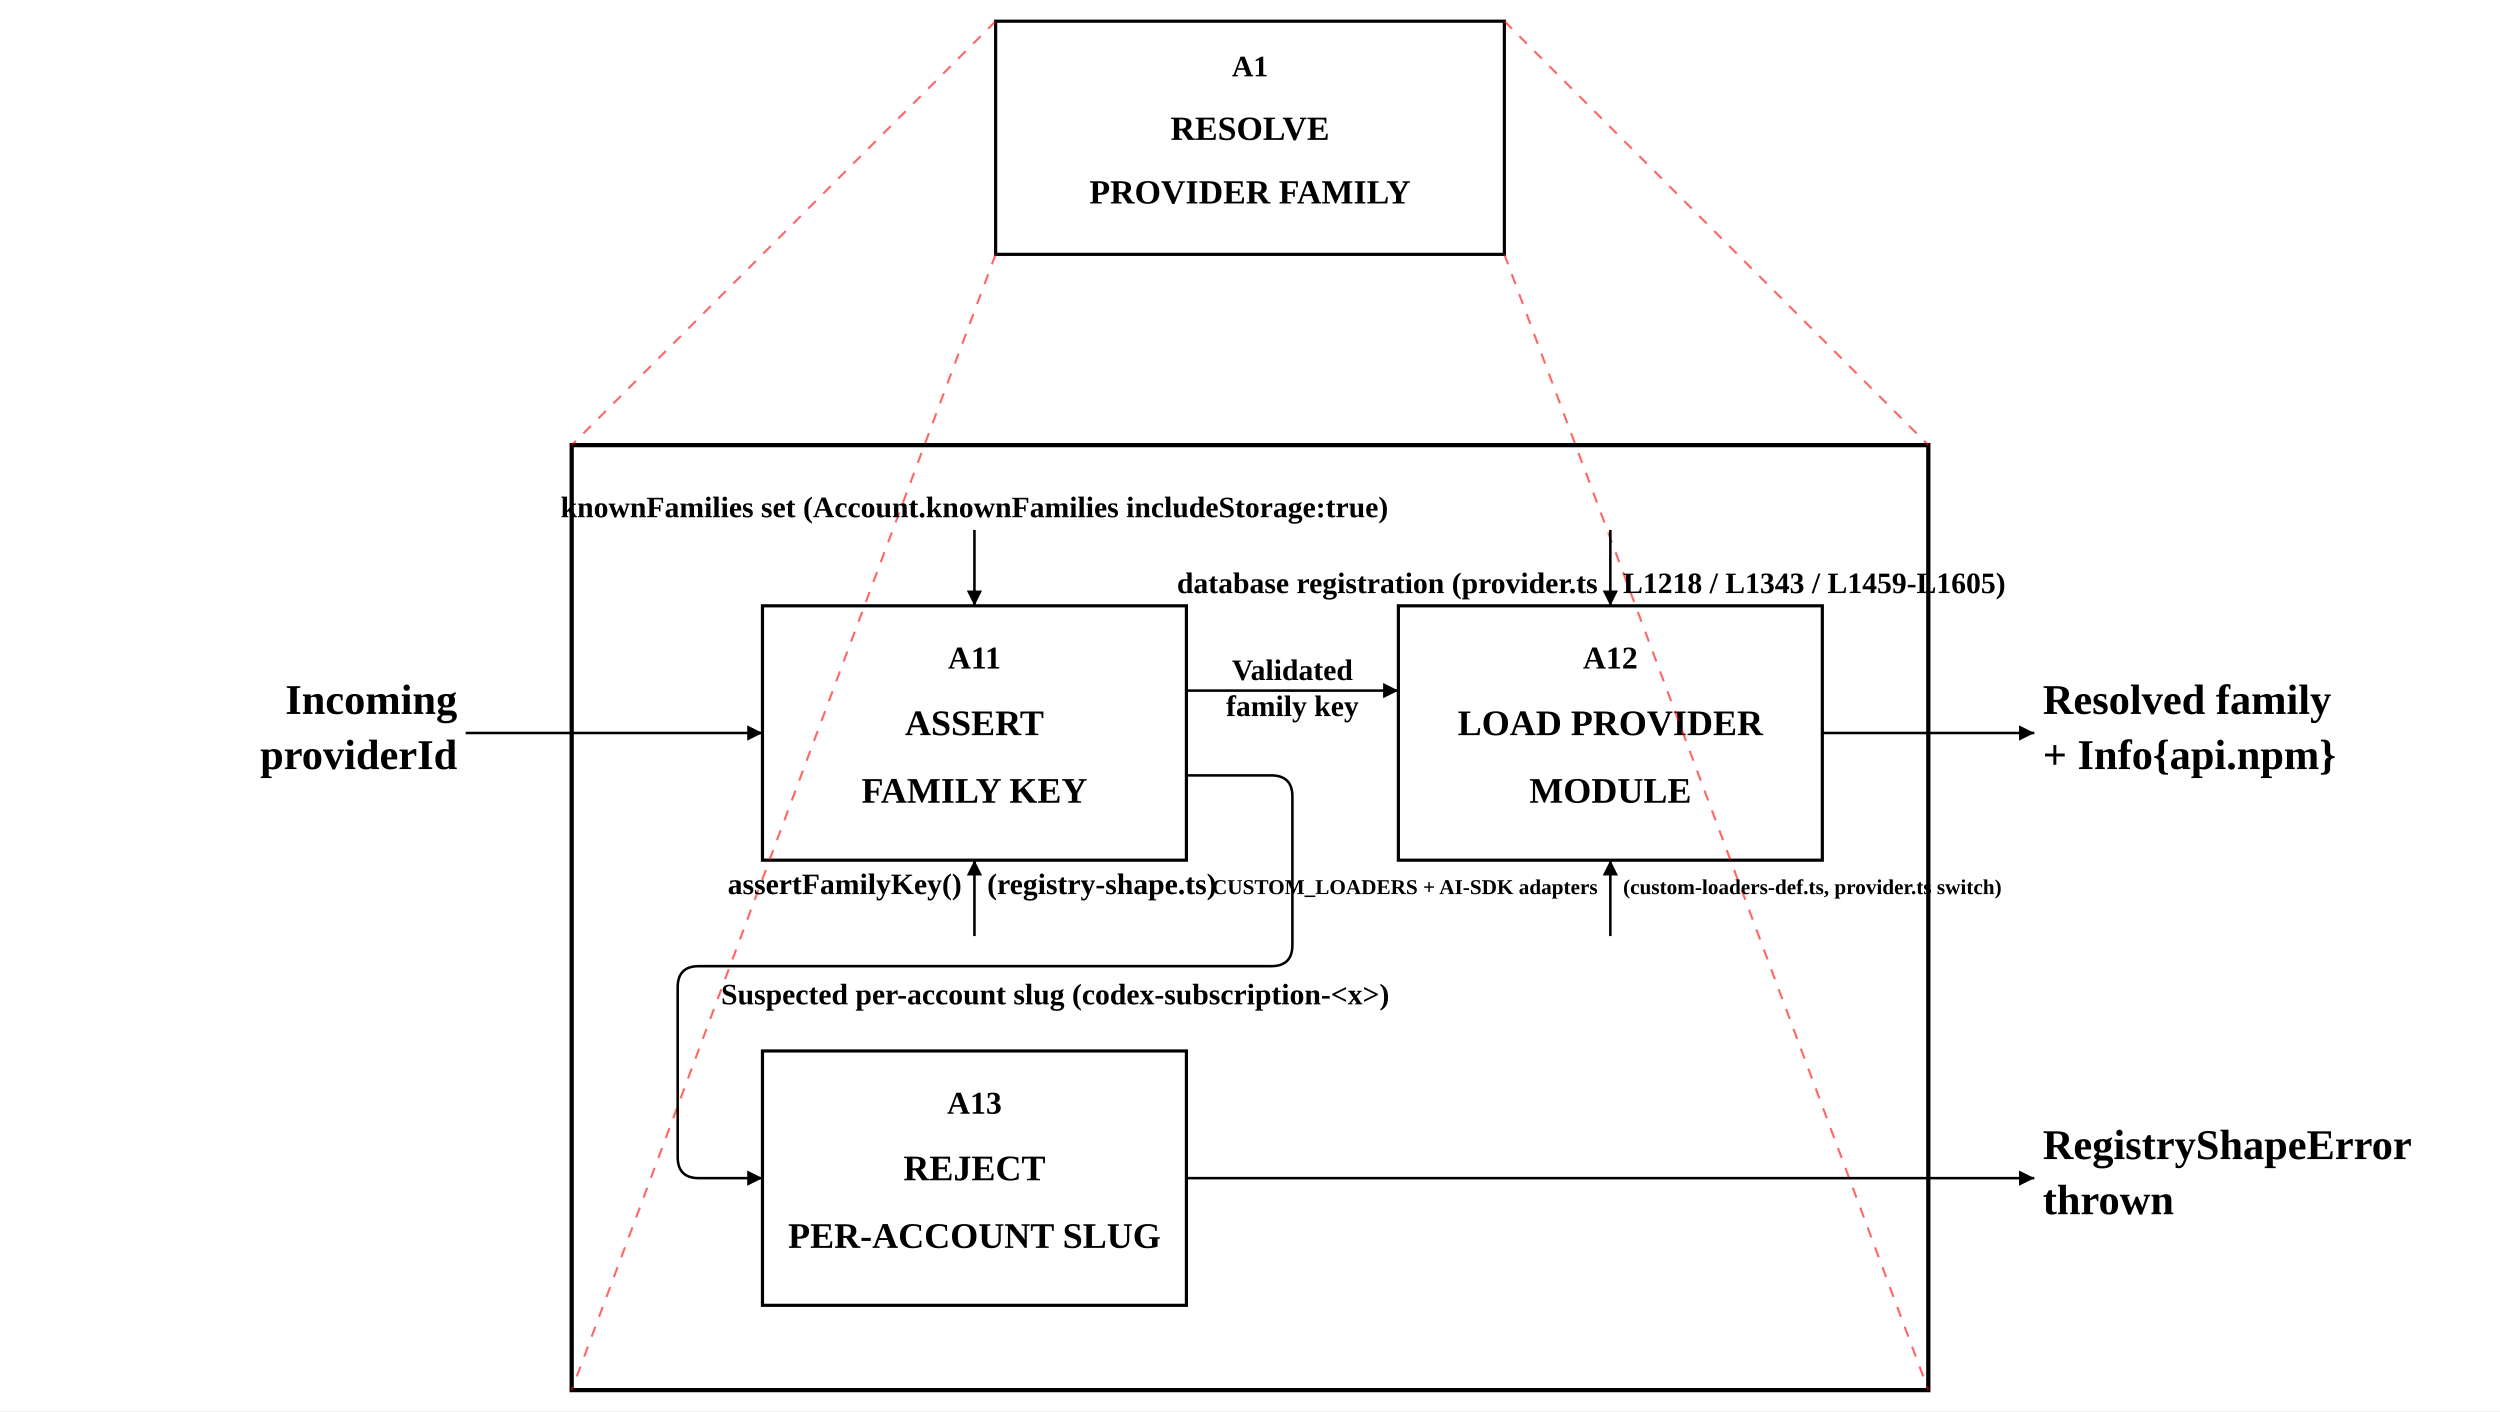
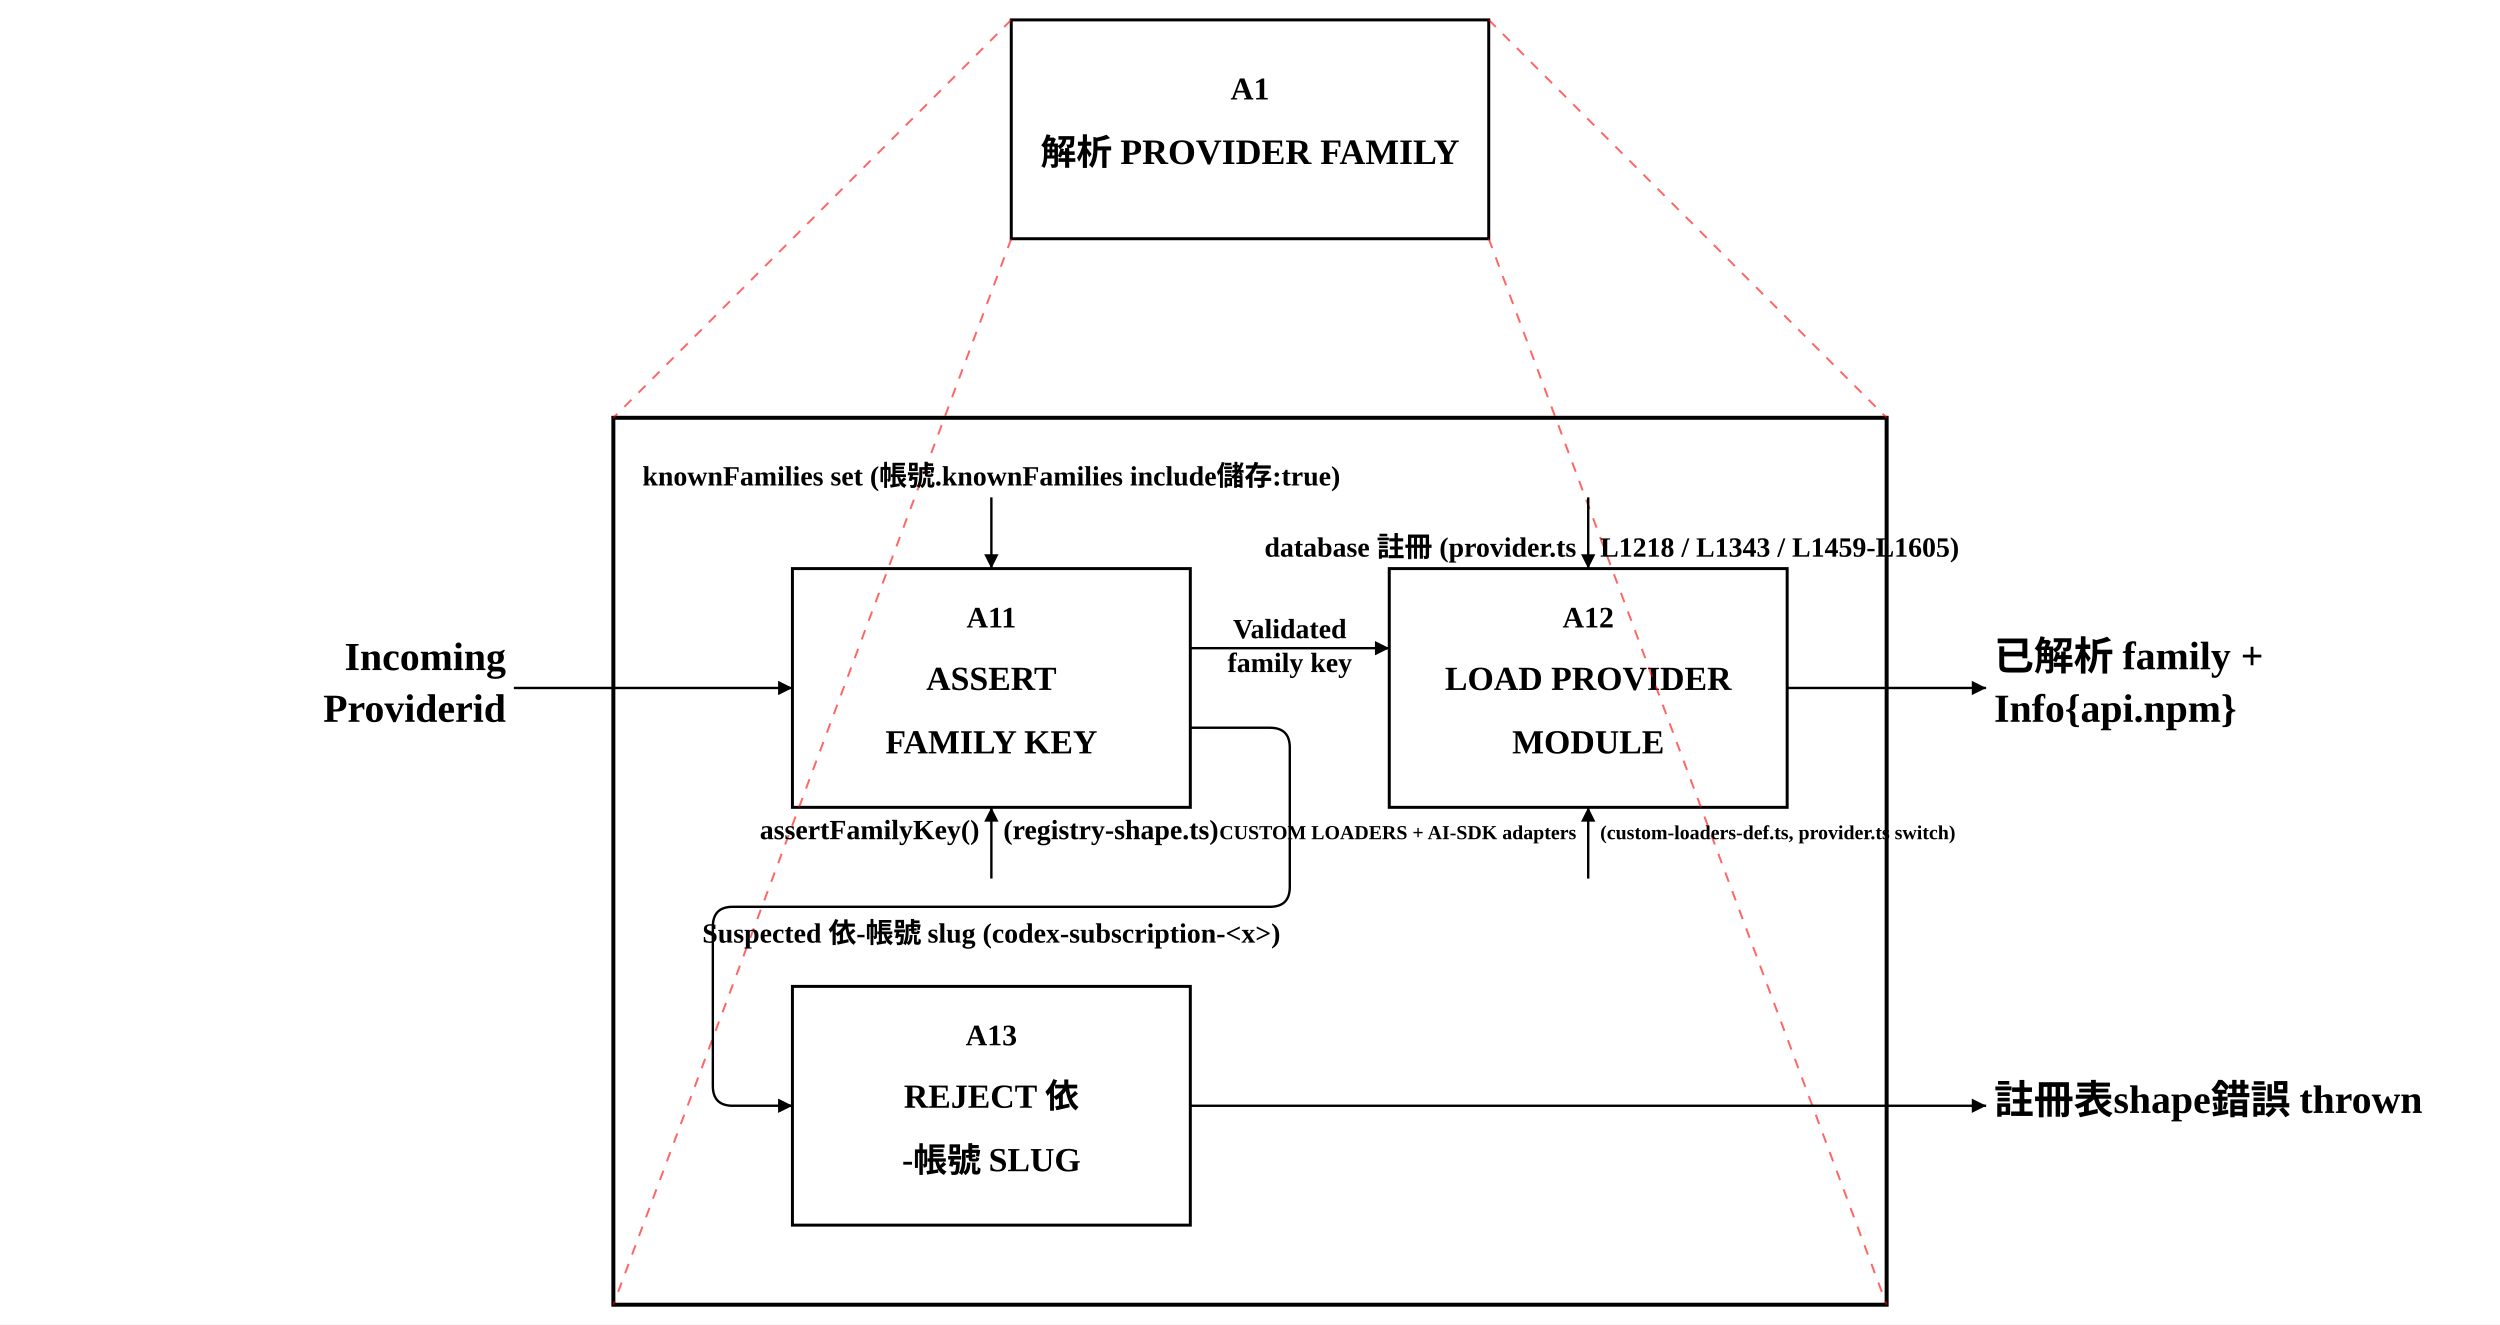
- <svg xmlns="http://www.w3.org/2000/svg" width="1179.4" height="665.8" viewBox="-229.7 -165.8 1179.4 665.8">
+ <svg xmlns="http://www.w3.org/2000/svg" width="1256.6" height="665.8" viewBox="-268.3 -165.8 1256.6 665.8">
  <defs>
    <marker id="arrow" viewBox="0 0 10 10" refX="10" refY="5" markerWidth="6" markerHeight="6" orient="auto-start-reverse">
      <path d="M 0 0 L 10 5 L 0 10 z" fill="black" />
    </marker>
    <marker id="call_arrow" viewBox="0 0 10 10" refX="10" refY="5" markerWidth="8" markerHeight="8" orient="auto-start-reverse">
      <path d="M 0 0 L 10 5 L 0 10 M 0 2 L 6 5 L 0 8" fill="none" stroke="black" stroke-width="1" />
    </marker>
  </defs>
-   <rect x="-229.7" y="-165.8" width="1179.4" height="665.8" fill="white" />
+   <rect x="-268.3" y="-165.8" width="1256.6" height="665.8" fill="white" />
  <rect x="130.0" y="120.0" width="200.0" height="120.0" stroke="black" fill="white" stroke-width="1.5" data-id="A11" />
  <text x="230.0" y="149.6" text-anchor="middle" font-size="15" font-weight="bold" font-family="'Times New Roman', 'BiauKai', 'DFKai-SB', '標楷體', 'KaiTi', serif" data-id="A11">A11</text>
  <text x="230.0" y="181.0" text-anchor="middle" font-size="17" font-weight="bold" font-family="'Times New Roman', 'BiauKai', 'DFKai-SB', '標楷體', 'KaiTi', serif" data-id="A11">ASSERT</text>
  <text x="230.0" y="212.9" text-anchor="middle" font-size="17" font-weight="bold" font-family="'Times New Roman', 'BiauKai', 'DFKai-SB', '標楷體', 'KaiTi', serif" data-id="A11">FAMILY KEY</text>
  <rect x="430.0" y="120.0" width="200.0" height="120.0" stroke="black" fill="white" stroke-width="1.5" data-id="A12" />
  <text x="530.0" y="149.6" text-anchor="middle" font-size="15" font-weight="bold" font-family="'Times New Roman', 'BiauKai', 'DFKai-SB', '標楷體', 'KaiTi', serif" data-id="A12">A12</text>
  <text x="530.0" y="181.0" text-anchor="middle" font-size="17" font-weight="bold" font-family="'Times New Roman', 'BiauKai', 'DFKai-SB', '標楷體', 'KaiTi', serif" data-id="A12">LOAD PROVIDER</text>
  <text x="530.0" y="212.9" text-anchor="middle" font-size="17" font-weight="bold" font-family="'Times New Roman', 'BiauKai', 'DFKai-SB', '標楷體', 'KaiTi', serif" data-id="A12">MODULE</text>
  <rect x="130.0" y="330.0" width="200.0" height="120.0" stroke="black" fill="white" stroke-width="1.5" data-id="A13" />
  <text x="230.0" y="359.6" text-anchor="middle" font-size="15" font-weight="bold" font-family="'Times New Roman', 'BiauKai', 'DFKai-SB', '標楷體', 'KaiTi', serif" data-id="A13">A13</text>
-   <text x="230.0" y="391.0" text-anchor="middle" font-size="17" font-weight="bold" font-family="'Times New Roman', 'BiauKai', 'DFKai-SB', '標楷體', 'KaiTi', serif" data-id="A13">REJECT</text>
-   <text x="230.0" y="422.9" text-anchor="middle" font-size="17" font-weight="bold" font-family="'Times New Roman', 'BiauKai', 'DFKai-SB', '標楷體', 'KaiTi', serif" data-id="A13">PER-ACCOUNT SLUG</text>
+   <text x="230.0" y="391.0" text-anchor="middle" font-size="17" font-weight="bold" font-family="'Times New Roman', 'BiauKai', 'DFKai-SB', '標楷體', 'KaiTi', serif" data-id="A13">REJECT 依</text>
+   <text x="230.0" y="422.9" text-anchor="middle" font-size="17" font-weight="bold" font-family="'Times New Roman', 'BiauKai', 'DFKai-SB', '標楷體', 'KaiTi', serif" data-id="A13">-帳號 SLUG</text>
  <rect x="40.0" y="44.2" width="640.0" height="445.8" stroke="black" fill="none" stroke-width="2" />
  <rect x="240.0" y="-155.8" width="240.0" height="110.0" stroke="black" fill="white" stroke-width="1.5" data-id="A1" />
-   <text x="360.0" y="-129.8" text-anchor="middle" font-size="14" font-weight="bold" font-family="'Times New Roman', 'BiauKai', 'DFKai-SB', '標楷體', 'KaiTi', serif" data-id="A1">A1</text>
-   <text x="360.0" y="-99.8" text-anchor="middle" font-size="16" font-weight="bold" font-family="'Times New Roman', 'BiauKai', 'DFKai-SB', '標楷體', 'KaiTi', serif" data-id="A1">RESOLVE</text>
-   <text x="360.0" y="-69.8" text-anchor="middle" font-size="16" font-weight="bold" font-family="'Times New Roman', 'BiauKai', 'DFKai-SB', '標楷體', 'KaiTi', serif" data-id="A1">PROVIDER FAMILY</text>
+   <text x="360.0" y="-115.8" text-anchor="middle" font-size="16" font-weight="bold" font-family="'Times New Roman', 'BiauKai', 'DFKai-SB', '標楷體', 'KaiTi', serif" data-id="A1">A1</text>
+   <text x="360.0" y="-83.0" text-anchor="middle" font-size="18" font-weight="bold" font-family="'Times New Roman', 'BiauKai', 'DFKai-SB', '標楷體', 'KaiTi', serif" data-id="A1">解析 PROVIDER FAMILY</text>
  <line x1="240.0" y1="-155.8" x2="40.0" y2="44.2" stroke="red" stroke-dasharray="5,5" stroke-width="1.0" opacity="0.6" />
  <line x1="480.0" y1="-155.8" x2="680.0" y2="44.2" stroke="red" stroke-dasharray="5,5" stroke-width="1.0" opacity="0.6" />
  <line x1="240.0" y1="-45.8" x2="40.0" y2="490.0" stroke="red" stroke-dasharray="5,5" stroke-width="1.0" opacity="0.6" />
  <line x1="480.0" y1="-45.8" x2="680.0" y2="490.0" stroke="red" stroke-dasharray="5,5" stroke-width="1.0" opacity="0.6" />
  <path d="M 330.0 160.0 L 430.0 160.0" stroke="black" stroke-width="1.2" data-arrow-id="a11_to_a12" data-waypoints="330.0,160.0 430.0,160.0" marker-end="url(#arrow)" fill="none" />
  <path d="M 330.0 200.0 L 370.0 200.0 Q 380.0 200.0 380.0 210.0 L 380.0 280.0 Q 380.0 290.0 370.0 290.0 L 100.0 290.0 Q 90.0 290.0 90.0 300.0 L 90.0 380.0 Q 90.0 390.0 100.0 390.0 L 130.0 390.0" stroke="black" stroke-width="1.2" data-arrow-id="a11_to_a13" data-waypoints="330.0,200.0 380.0,200.0 380.0,290.0 90.0,290.0 90.0,390.0 130.0,390.0" marker-end="url(#arrow)" fill="none" />
  <path d="M -10.0 180.0 L 130.0 180.0" stroke="black" stroke-width="1.2" data-arrow-id="a11_in_id" data-waypoints="-10.0,180.0 130.0,180.0" marker-end="url(#arrow)" fill="none" />
  <path d="M 230.0 84.2 L 230.0 120.0" stroke="black" stroke-width="1.2" data-arrow-id="a11_ctl_known" data-waypoints="230.0,84.2 230.0,120.0" marker-end="url(#arrow)" fill="none" />
  <path d="M 230.0 275.8 L 230.0 240.0" stroke="black" stroke-width="1.2" data-arrow-id="a11_mech_assert" data-waypoints="230.0,275.8 230.0,240.0" marker-end="url(#arrow)" fill="none" />
  <path d="M 330.0 390.0 L 730.0 390.0" stroke="black" stroke-width="1.2" data-arrow-id="a13_out_err" data-waypoints="330.0,390.0 730.0,390.0" marker-end="url(#arrow)" fill="none" />
  <path d="M 530.0 84.2 L 530.0 120.0" stroke="black" stroke-width="1.2" data-arrow-id="a12_ctl_db" data-waypoints="530.0,84.2 530.0,120.0" marker-end="url(#arrow)" fill="none" />
  <path d="M 530.0 275.8 L 530.0 240.0" stroke="black" stroke-width="1.2" data-arrow-id="a12_mech_loaders" data-waypoints="530.0,275.8 530.0,240.0" marker-end="url(#arrow)" fill="none" />
  <path d="M 630.0 180.0 L 730.0 180.0" stroke="black" stroke-width="1.2" data-arrow-id="a12_out_family" data-waypoints="630.0,180.0 730.0,180.0" marker-end="url(#arrow)" fill="none" />
-   <text x="230.0" y="78.2" font-size="14" text-anchor="middle" font-weight="bold" fill="black" font-family="'Times New Roman', 'BiauKai', 'DFKai-SB', '標楷體', 'KaiTi', serif" data-arrow-id="a11_ctl_known">knownFamilies set (Account.knownFamilies includeStorage:true)</text>
+   <text x="230.0" y="78.2" font-size="14" text-anchor="middle" font-weight="bold" fill="black" font-family="'Times New Roman', 'BiauKai', 'DFKai-SB', '標楷體', 'KaiTi', serif" data-arrow-id="a11_ctl_known">knownFamilies set (帳號.knownFamilies include儲存:true)</text>
  <text x="224.0" y="256.0" font-size="14" text-anchor="end" font-weight="bold" fill="black" font-family="'Times New Roman', 'BiauKai', 'DFKai-SB', '標楷體', 'KaiTi', serif" data-arrow-id="a11_mech_assert">assertFamilyKey()</text>
  <text x="236.0" y="256.0" font-size="14" text-anchor="start" font-weight="bold" fill="black" font-family="'Times New Roman', 'BiauKai', 'DFKai-SB', '標楷體', 'KaiTi', serif" data-arrow-id="a11_mech_assert">(registry-shape.ts)</text>
-   <text x="524.0" y="114.0" font-size="14" text-anchor="end" font-weight="bold" fill="black" font-family="'Times New Roman', 'BiauKai', 'DFKai-SB', '標楷體', 'KaiTi', serif" data-arrow-id="a12_ctl_db">database registration (provider.ts</text>
+   <text x="524.0" y="114.0" font-size="14" text-anchor="end" font-weight="bold" fill="black" font-family="'Times New Roman', 'BiauKai', 'DFKai-SB', '標楷體', 'KaiTi', serif" data-arrow-id="a12_ctl_db">database 註冊 (provider.ts</text>
  <text x="536.0" y="114.0" font-size="14" text-anchor="start" font-weight="bold" fill="black" font-family="'Times New Roman', 'BiauKai', 'DFKai-SB', '標楷體', 'KaiTi', serif" data-arrow-id="a12_ctl_db">L1218 / L1343 / L1459-L1605)</text>
-   <text x="524.0" y="256.0" font-size="10" text-anchor="end" font-weight="bold" fill="black" font-family="'Times New Roman', 'BiauKai', 'DFKai-SB', '標楷體', 'KaiTi', serif" data-arrow-id="a12_mech_loaders">CUSTOM_LOADERS + AI-SDK adapters</text>
+   <text x="524.0" y="256.0" font-size="10" text-anchor="end" font-weight="bold" fill="black" font-family="'Times New Roman', 'BiauKai', 'DFKai-SB', '標楷體', 'KaiTi', serif" data-arrow-id="a12_mech_loaders">CUSTOM LOADERS + AI-SDK adapters</text>
  <text x="536.0" y="256.0" font-size="10" text-anchor="start" font-weight="bold" fill="black" font-family="'Times New Roman', 'BiauKai', 'DFKai-SB', '標楷體', 'KaiTi', serif" data-arrow-id="a12_mech_loaders">(custom-loaders-def.ts, provider.ts switch)</text>
  <text x="380.0" y="155.0" font-size="14" font-weight="bold" fill="black" text-anchor="middle" font-family="'Times New Roman', 'BiauKai', 'DFKai-SB', '標楷體', 'KaiTi', serif" data-arrow-id="a11_to_a12">Validated</text>
  <text x="380.0" y="172.0" font-size="14" font-weight="bold" fill="black" text-anchor="middle" font-family="'Times New Roman', 'BiauKai', 'DFKai-SB', '標楷體', 'KaiTi', serif" data-arrow-id="a11_to_a12">family key</text>
-   <text x="268.1" y="308.0" font-size="14" font-weight="bold" fill="black" text-anchor="middle" font-family="'Times New Roman', 'BiauKai', 'DFKai-SB', '標楷體', 'KaiTi', serif" data-arrow-id="a11_to_a13">Suspected per-account slug (codex-subscription-&lt;x&gt;)</text>
+   <text x="230.0" y="308.0" font-size="14" font-weight="bold" fill="black" text-anchor="middle" font-family="'Times New Roman', 'BiauKai', 'DFKai-SB', '標楷體', 'KaiTi', serif" data-arrow-id="a11_to_a13">Suspected 依-帳號 slug (codex-subscription-&lt;x&gt;)</text>
  <text x="-14.0" y="171.0" font-size="20" text-anchor="end" font-weight="bold" fill="black" font-family="'Times New Roman', 'BiauKai', 'DFKai-SB', '標楷體', 'KaiTi', serif" data-arrow-id="a11_in_id">Incoming</text>
-   <text x="-14.0" y="197.0" font-size="20" text-anchor="end" font-weight="bold" fill="black" font-family="'Times New Roman', 'BiauKai', 'DFKai-SB', '標楷體', 'KaiTi', serif" data-arrow-id="a11_in_id">providerId</text>
-   <text x="734.0" y="381.0" font-size="20" text-anchor="start" font-weight="bold" fill="black" font-family="'Times New Roman', 'BiauKai', 'DFKai-SB', '標楷體', 'KaiTi', serif" data-arrow-id="a13_out_err">RegistryShapeError</text>
-   <text x="734.0" y="407.0" font-size="20" text-anchor="start" font-weight="bold" fill="black" font-family="'Times New Roman', 'BiauKai', 'DFKai-SB', '標楷體', 'KaiTi', serif" data-arrow-id="a13_out_err">thrown</text>
-   <text x="734.0" y="171.0" font-size="20" text-anchor="start" font-weight="bold" fill="black" font-family="'Times New Roman', 'BiauKai', 'DFKai-SB', '標楷體', 'KaiTi', serif" data-arrow-id="a12_out_family">Resolved family</text>
-   <text x="734.0" y="197.0" font-size="20" text-anchor="start" font-weight="bold" fill="black" font-family="'Times New Roman', 'BiauKai', 'DFKai-SB', '標楷體', 'KaiTi', serif" data-arrow-id="a12_out_family">+ Info{api.npm}</text>
+   <text x="-14.0" y="197.0" font-size="20" text-anchor="end" font-weight="bold" fill="black" font-family="'Times New Roman', 'BiauKai', 'DFKai-SB', '標楷體', 'KaiTi', serif" data-arrow-id="a11_in_id">Providerid</text>
+   <text x="734.0" y="394.0" font-size="20" text-anchor="start" font-weight="bold" fill="black" font-family="'Times New Roman', 'BiauKai', 'DFKai-SB', '標楷體', 'KaiTi', serif" data-arrow-id="a13_out_err">註冊表shape錯誤 thrown</text>
+   <text x="734.0" y="171.0" font-size="20" text-anchor="start" font-weight="bold" fill="black" font-family="'Times New Roman', 'BiauKai', 'DFKai-SB', '標楷體', 'KaiTi', serif" data-arrow-id="a12_out_family">已解析 family +</text>
+   <text x="734.0" y="197.0" font-size="20" text-anchor="start" font-weight="bold" fill="black" font-family="'Times New Roman', 'BiauKai', 'DFKai-SB', '標楷體', 'KaiTi', serif" data-arrow-id="a12_out_family">Info{api.npm}</text>
</svg>
